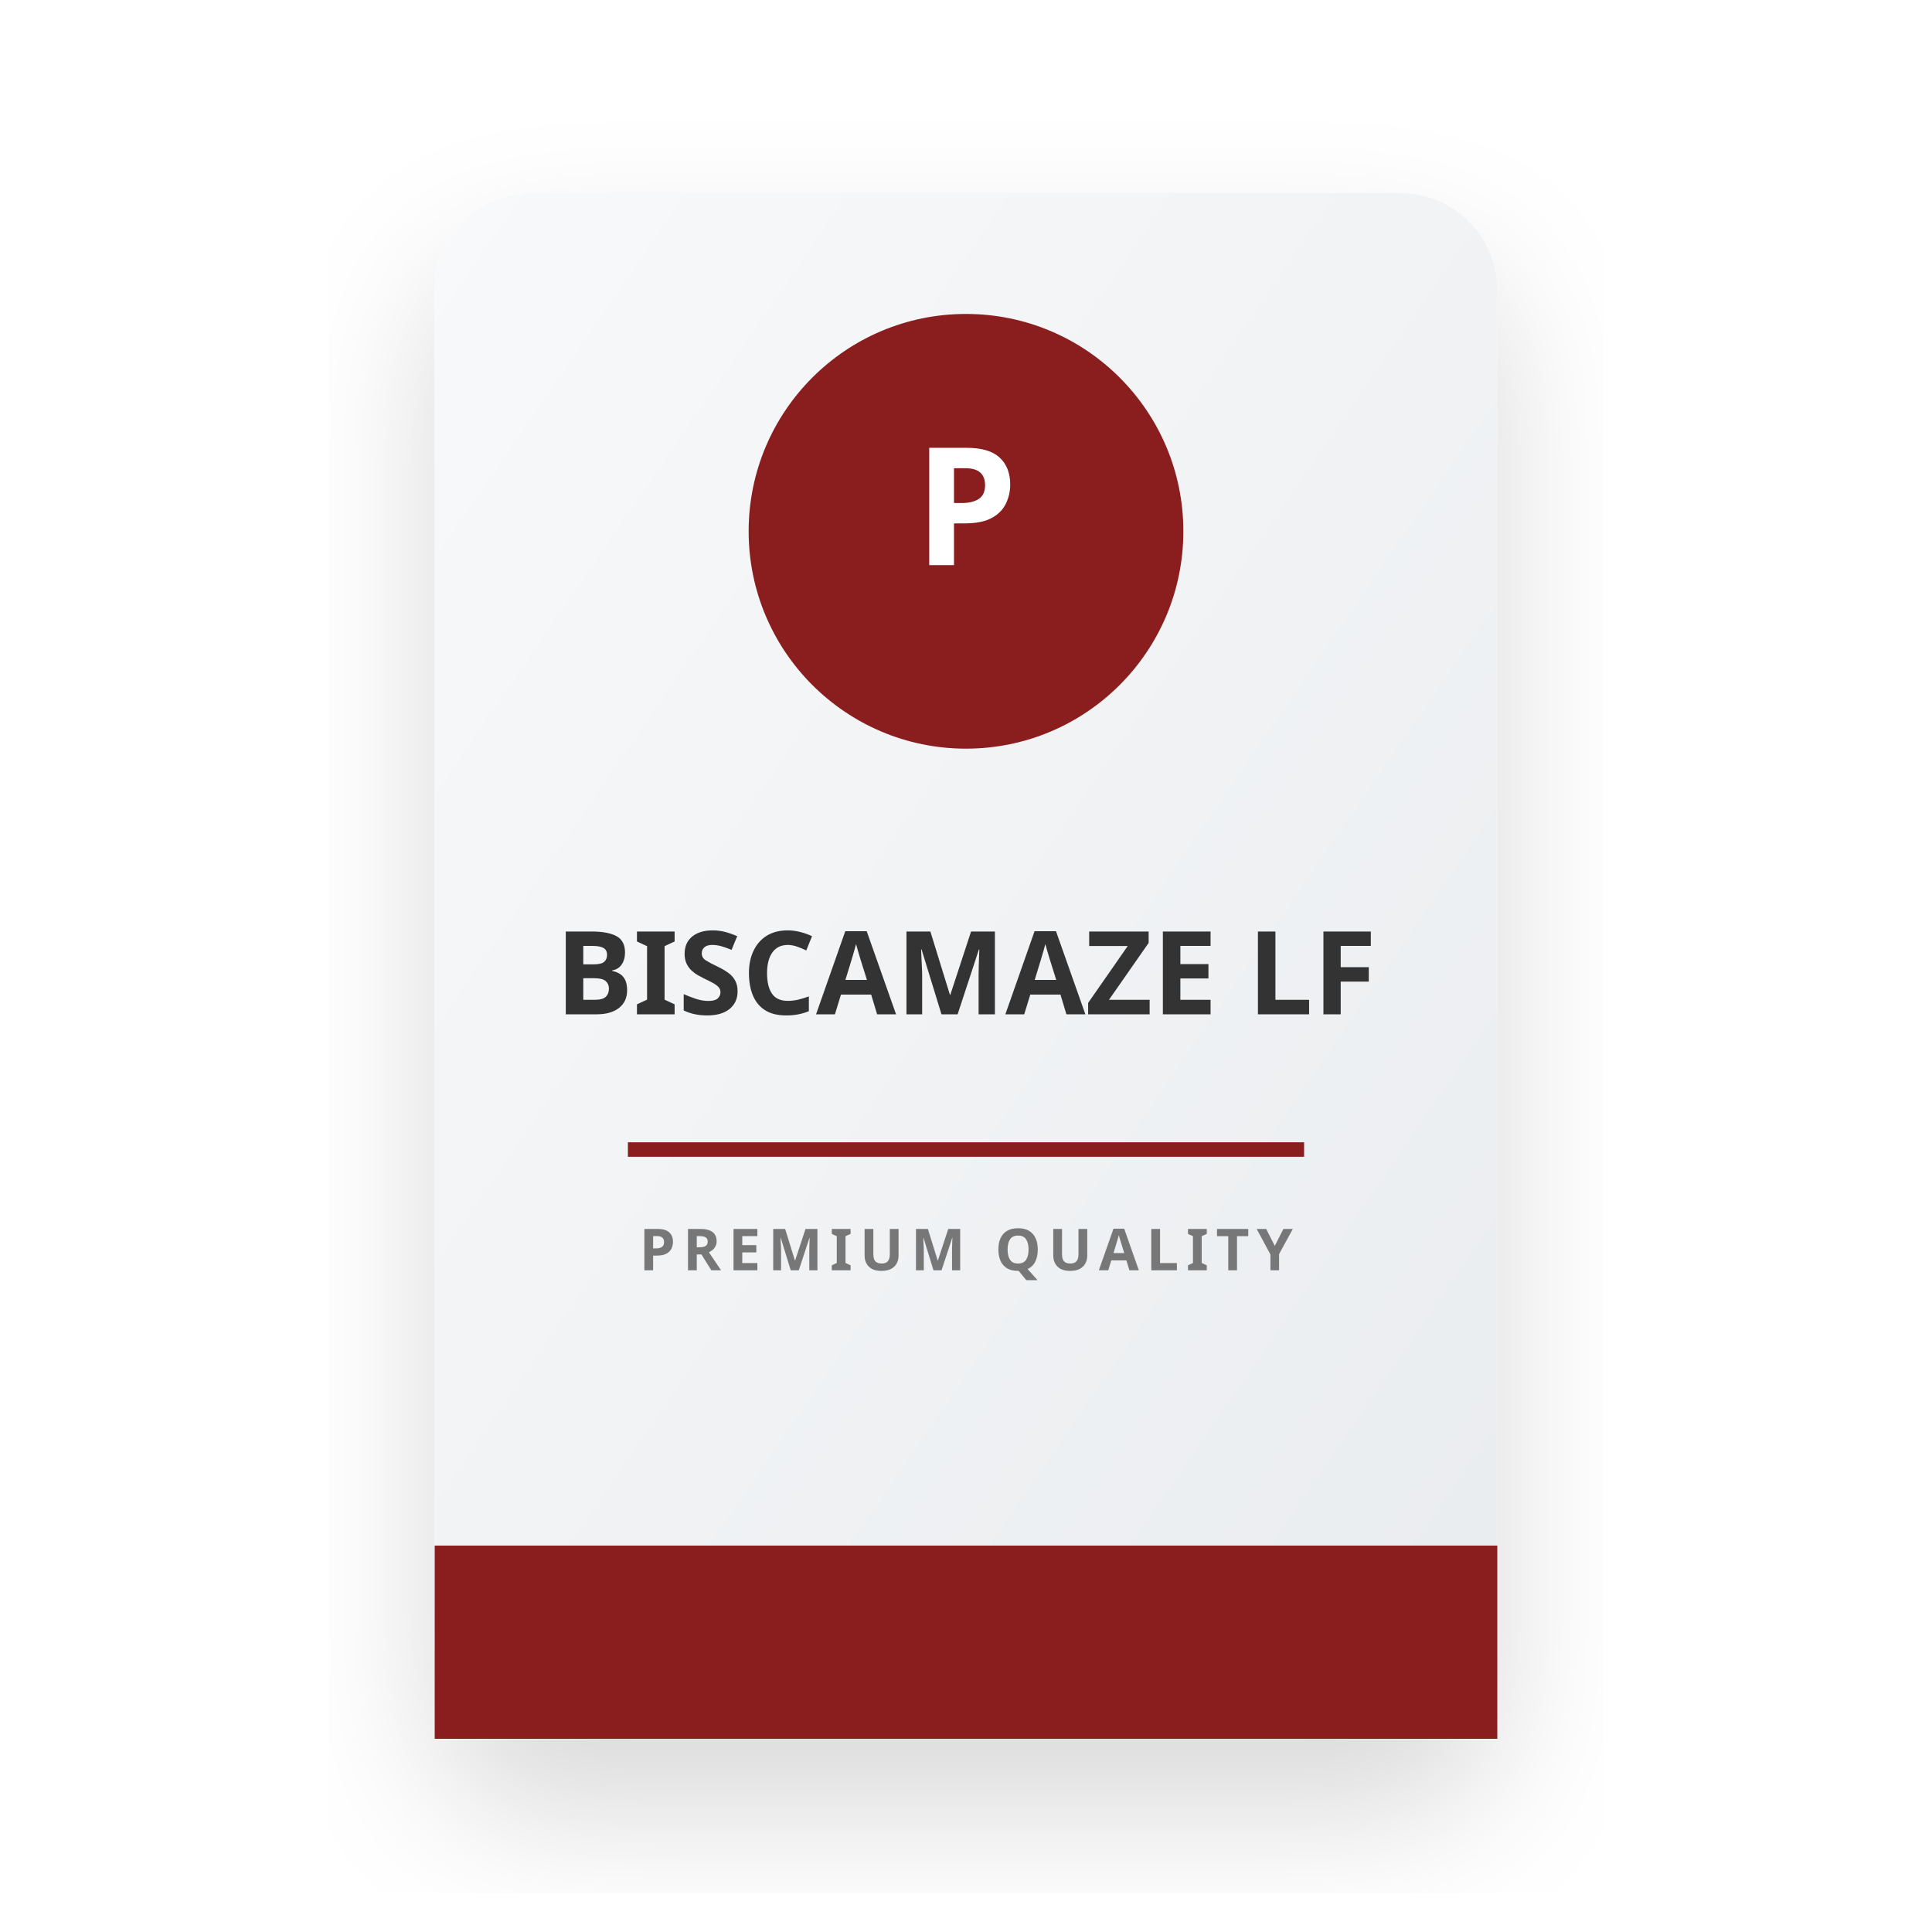
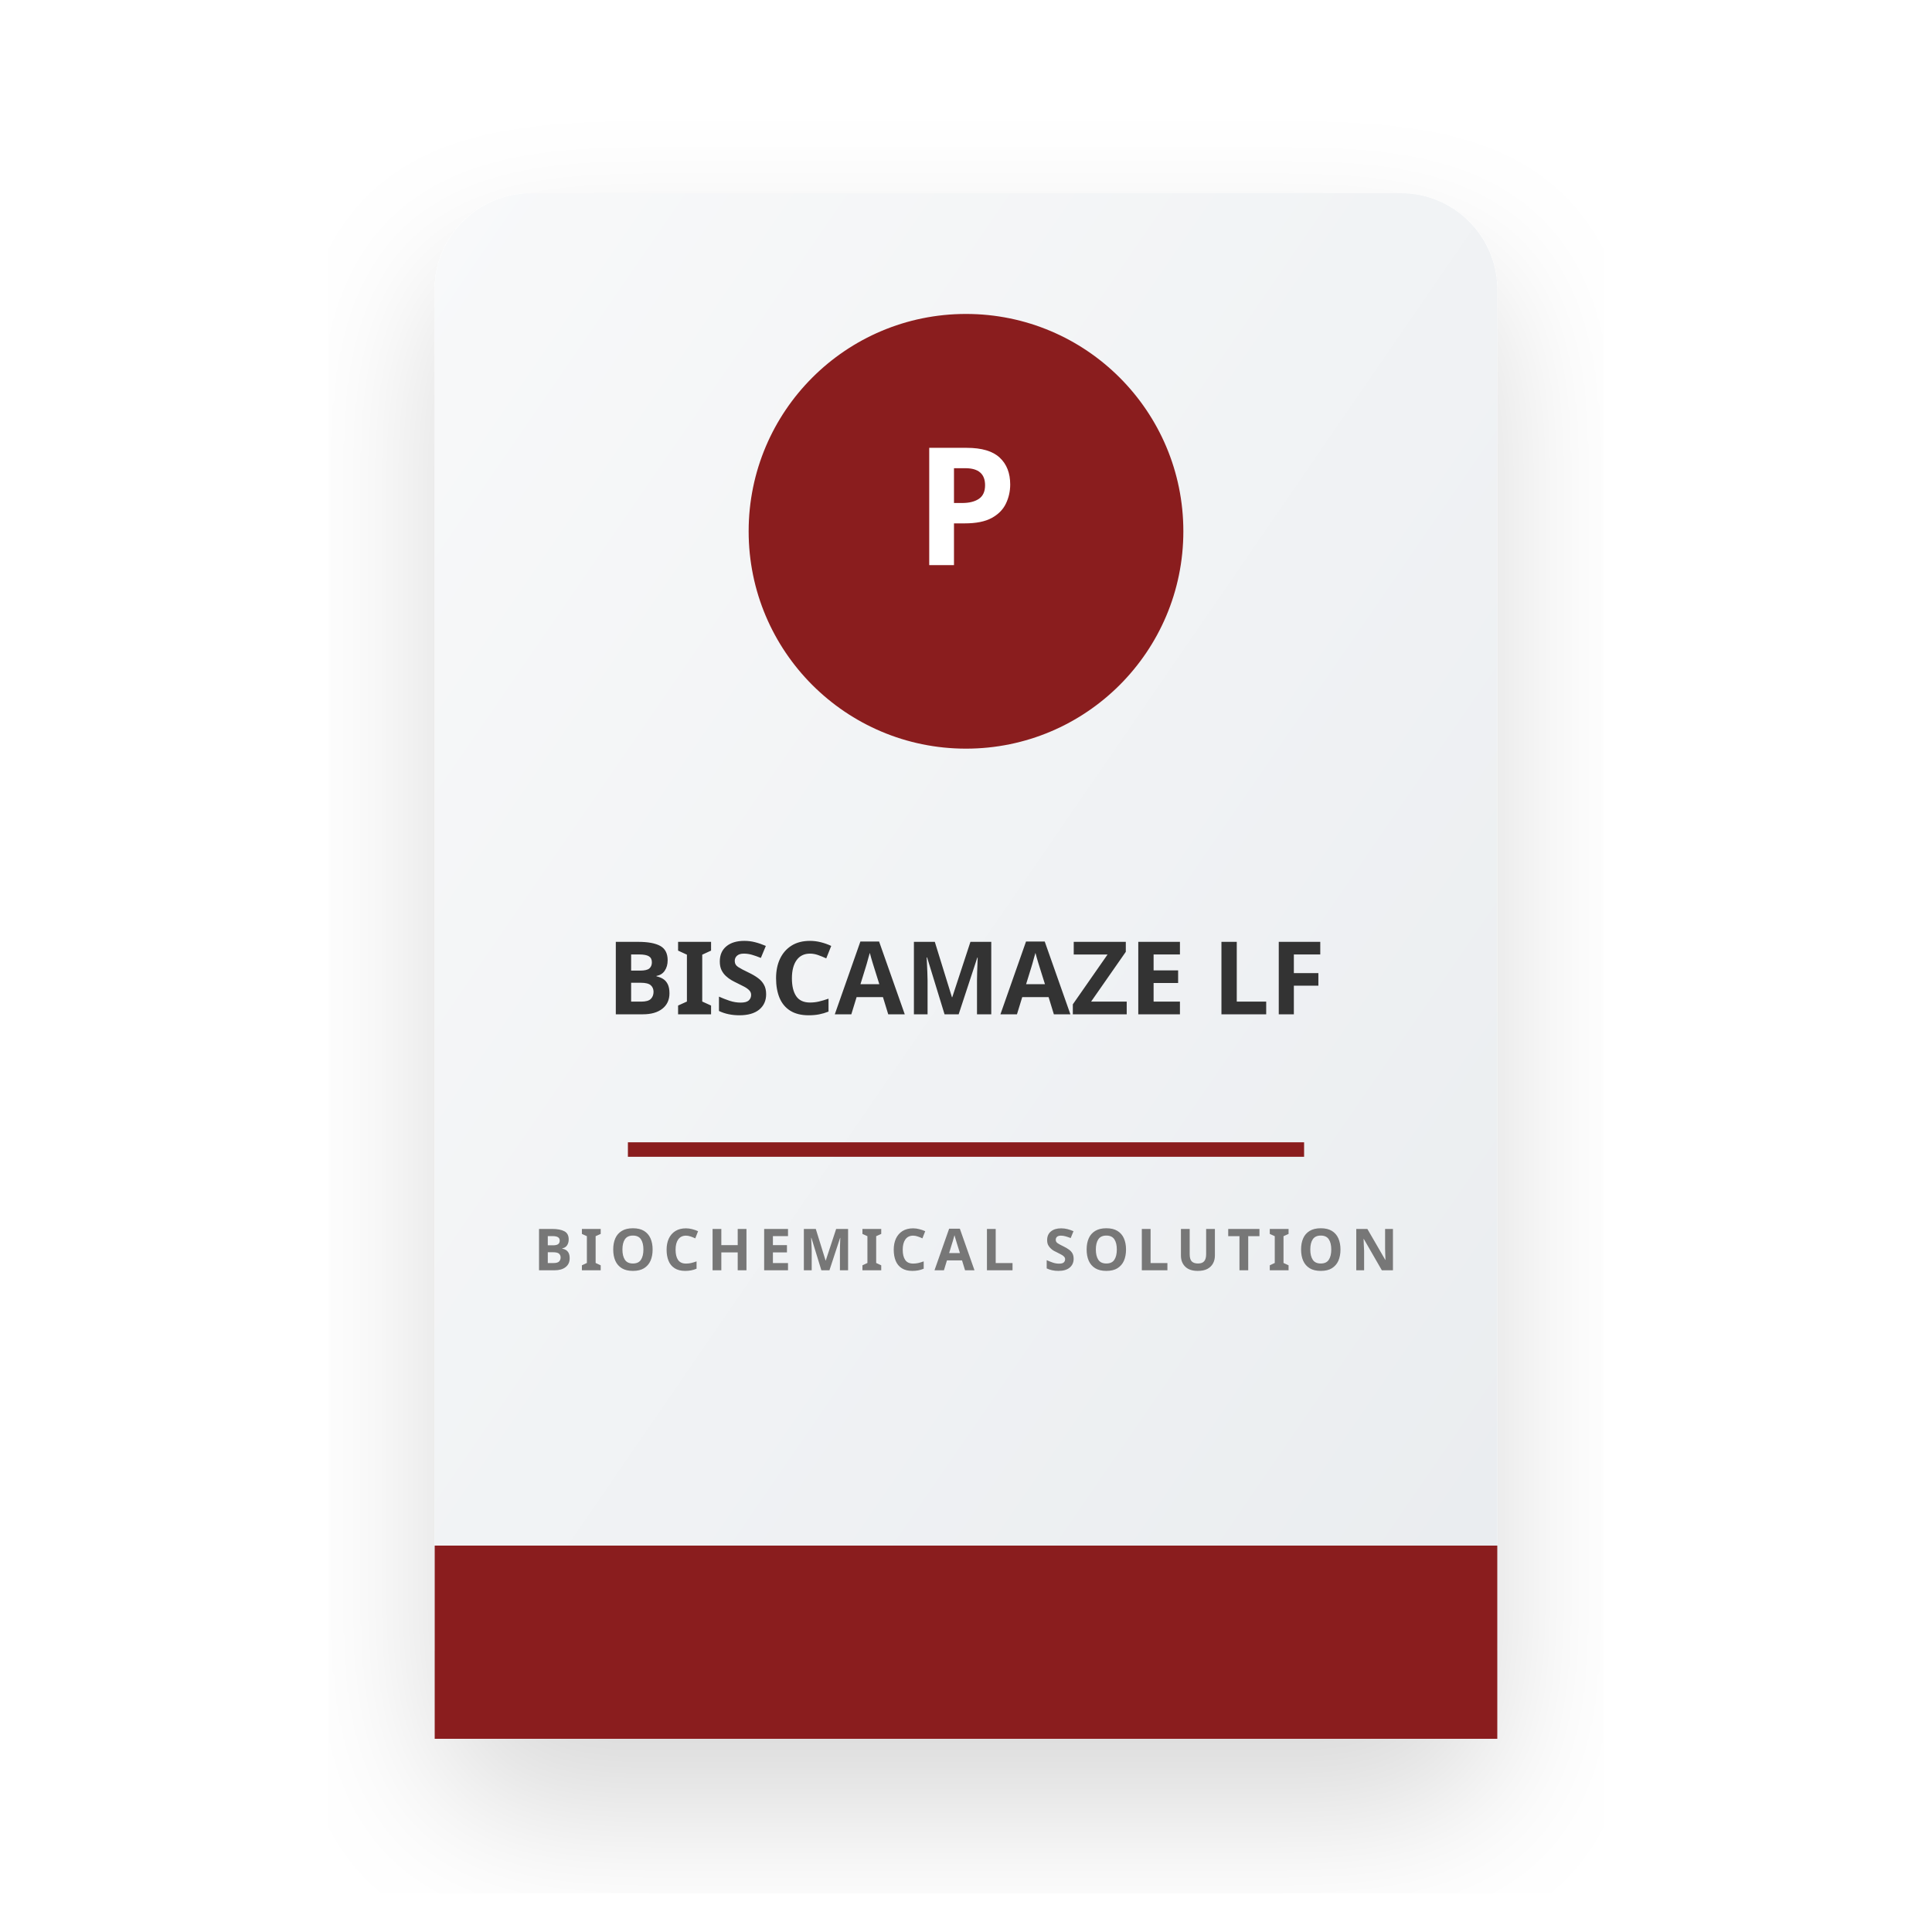
<svg xmlns="http://www.w3.org/2000/svg" width="400" height="400" viewBox="0 0 400 400">
  <defs>
    <linearGradient id="grad" x1="0%" y1="0%" x2="100%" y2="100%">
      <stop offset="0%" style="stop-color:#f8f9fa;stop-opacity:1" />
      <stop offset="100%" style="stop-color:#e9ecef;stop-opacity:1" />
    </linearGradient>
    <filter id="shadow">
      <feDropShadow dx="0" dy="15" stdDeviation="15" flood-opacity="0.15" />
    </filter>
  </defs>
  <rect width="400" height="400" fill="#ffffff" />
  <rect x="90" y="40" width="220" height="320" rx="20" ry="20" fill="url(#grad)" filter="url(#shadow)" />
  <rect x="90" y="320" width="220" height="40" rx="0" ry="0" fill="#8a1d1e" />
  <circle cx="200" cy="110" r="45" fill="#8a1d1e" />
  <text x="200" y="117" font-family="sans-serif" font-weight="bold" font-size="34" fill="#ffffff" text-anchor="middle">P</text>
-   <text x="200" y="210" font-family="sans-serif" font-weight="bold" font-size="24" fill="#333333" text-anchor="middle">BISCAMAZE LF</text>
+   <text x="200" y="210" font-family="sans-serif" font-weight="bold" font-size="21" fill="#333333" text-anchor="middle">BISCAMAZE LF</text>
  <line x1="130" y1="238" x2="270" y2="238" stroke="#8a1d1e" stroke-width="3" />
-   <text x="200" y="263" font-family="sans-serif" font-weight="bold" font-size="12" fill="#777777" text-anchor="middle" letter-spacing="1.5">PREMIUM QUALITY</text>
+   <text x="200" y="263" font-family="sans-serif" font-weight="bold" font-size="12" fill="#777777" text-anchor="middle" letter-spacing="1.5">BIOCHEMICAL SOLUTION</text>
</svg>
